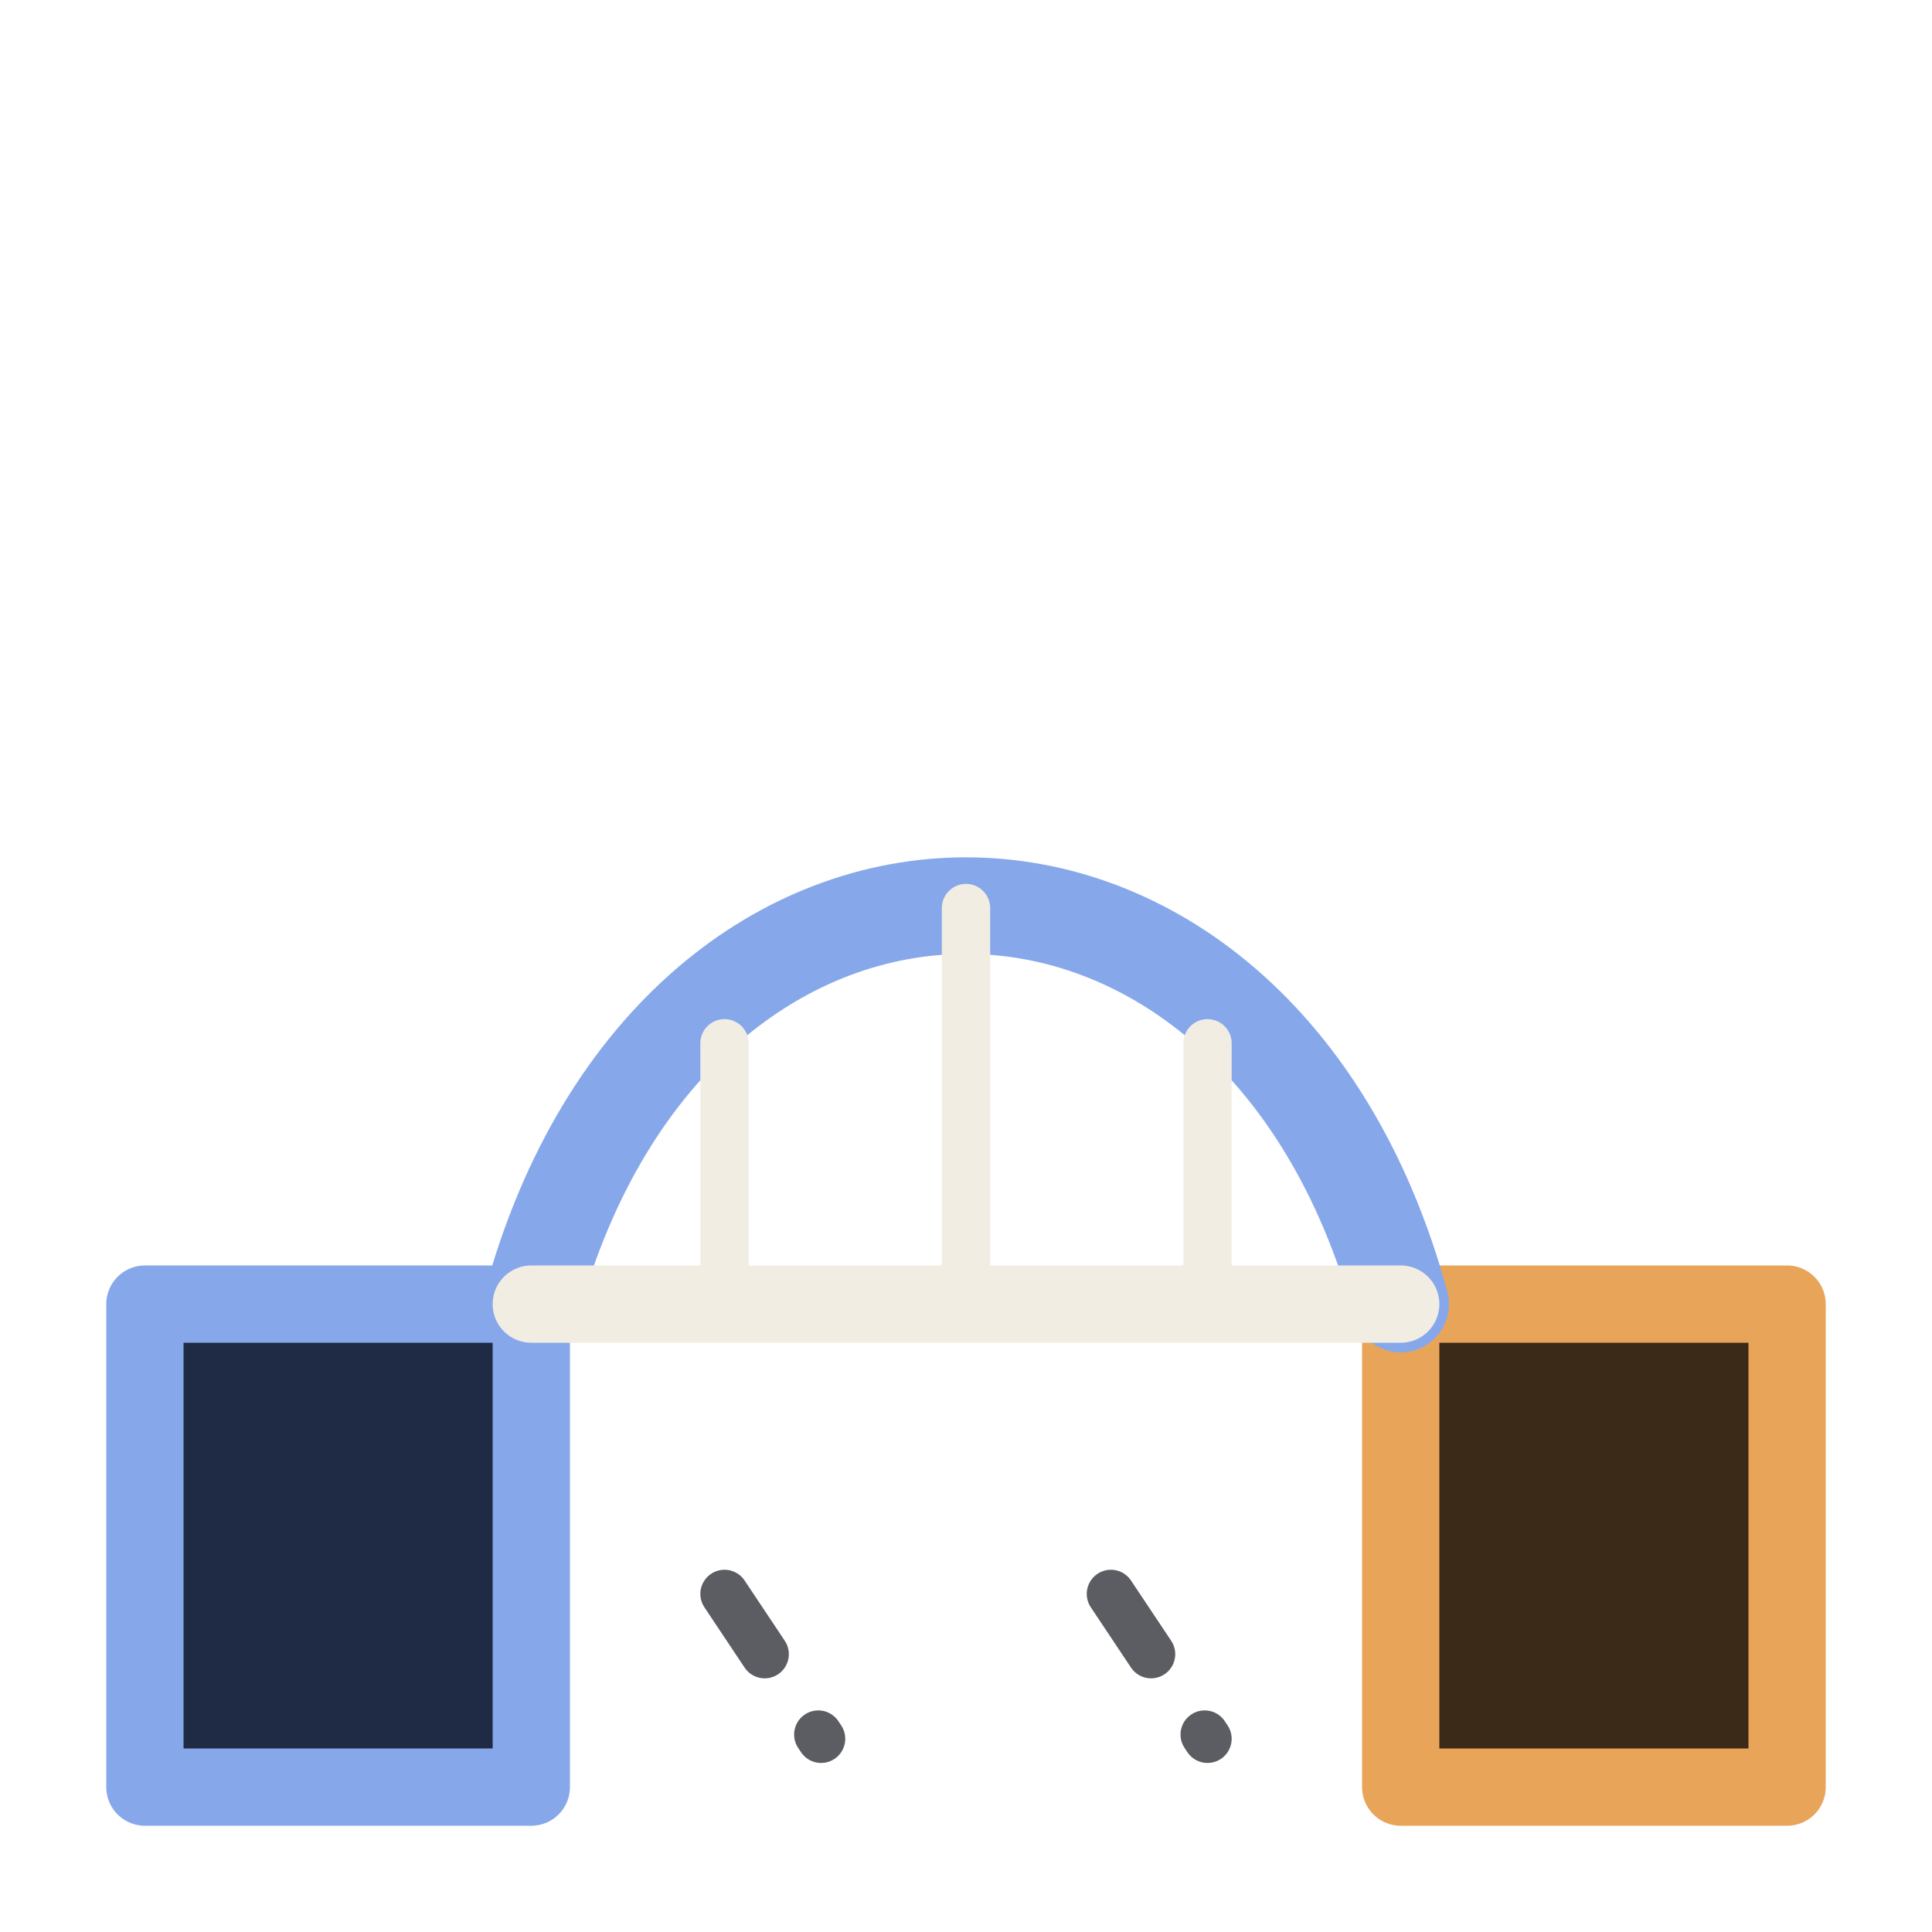
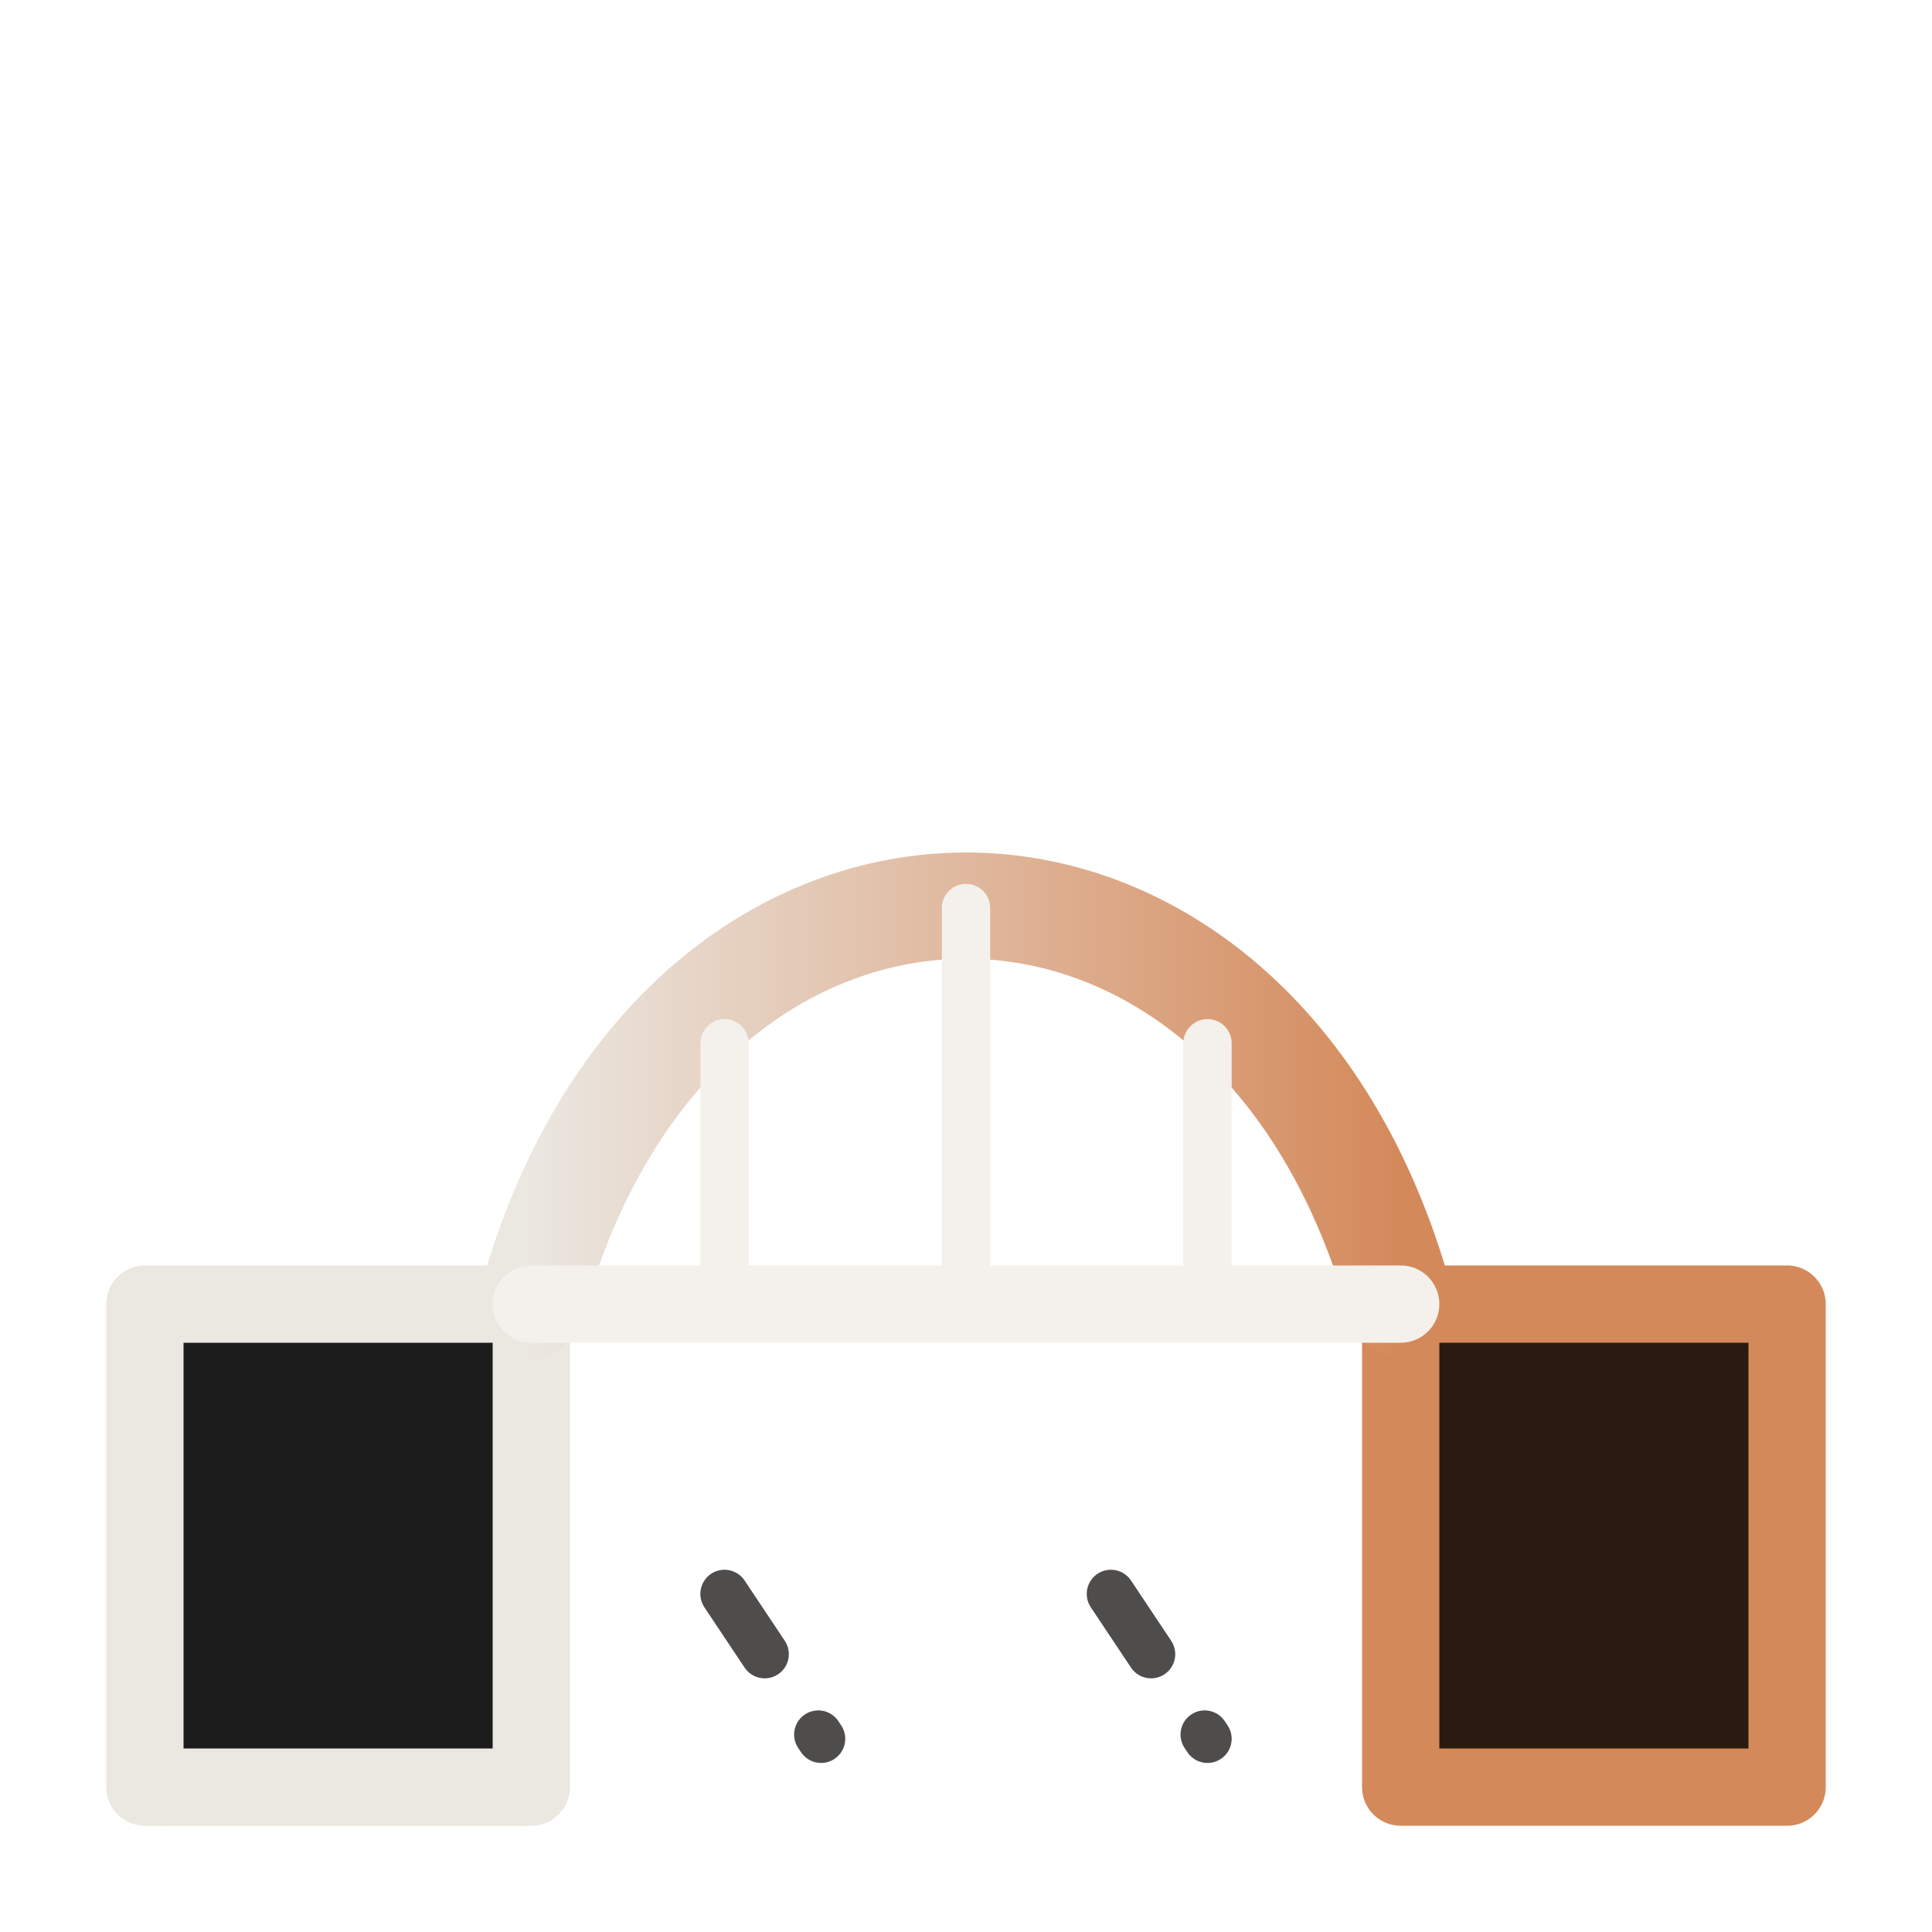
<svg xmlns="http://www.w3.org/2000/svg" viewBox="0 0 40 40" fill="none" stroke-linecap="round" stroke-linejoin="round">
-   <path d="M3 27h8v10H3z" fill="#1f2b44" stroke="#86a8ea" stroke-width="1.6" />
-   <path d="M29 27h8v10h-8z" fill="#3a2a17" stroke="#e8a55a" stroke-width="1.6" />
-   <path d="M11 27c3-11 15-11 18 0" stroke="#86a8ea" stroke-width="2" />
-   <path d="M11 27h18" stroke="#f2ede3" stroke-width="1.6" />
-   <path d="M15 21.6V27M20 18.8V27M25 21.6V27" stroke="#f2ede3" stroke-width="1" />
-   <path d="M15 33l2 3M23 33l2 3" stroke="#5b5d62" stroke-width="1" stroke-dasharray="1.5 2" />
+   <defs>
+     <linearGradient id="arco" x1="0" x2="1" y1="0" y2="0">
+       <stop offset="0" stop-color="#ebe7e1" />
+       <stop offset="1" stop-color="#d4895a" />
+     </linearGradient>
+   </defs>
+   <path d="M3 27h8v10H3z" fill="#1c1c1c" stroke="#ebe7e1" stroke-width="1.6" />
+   <path d="M29 27h8v10h-8z" fill="#2a1a10" stroke="#d4895a" stroke-width="1.6" />
+   <path d="M11 27c3-11 15-11 18 0" stroke="url(#arco)" stroke-width="2.2" />
+   <path d="M11 27h18" stroke="#f4f1ec" stroke-width="1.6" />
+   <path d="M15 21.6V27M20 18.8V27M25 21.6V27" stroke="#f4f1ec" stroke-width="1" />
+   <path d="M15 33l2 3M23 33l2 3" stroke="#4f4d4b" stroke-width="1" stroke-dasharray="1.5 2" />
</svg>
